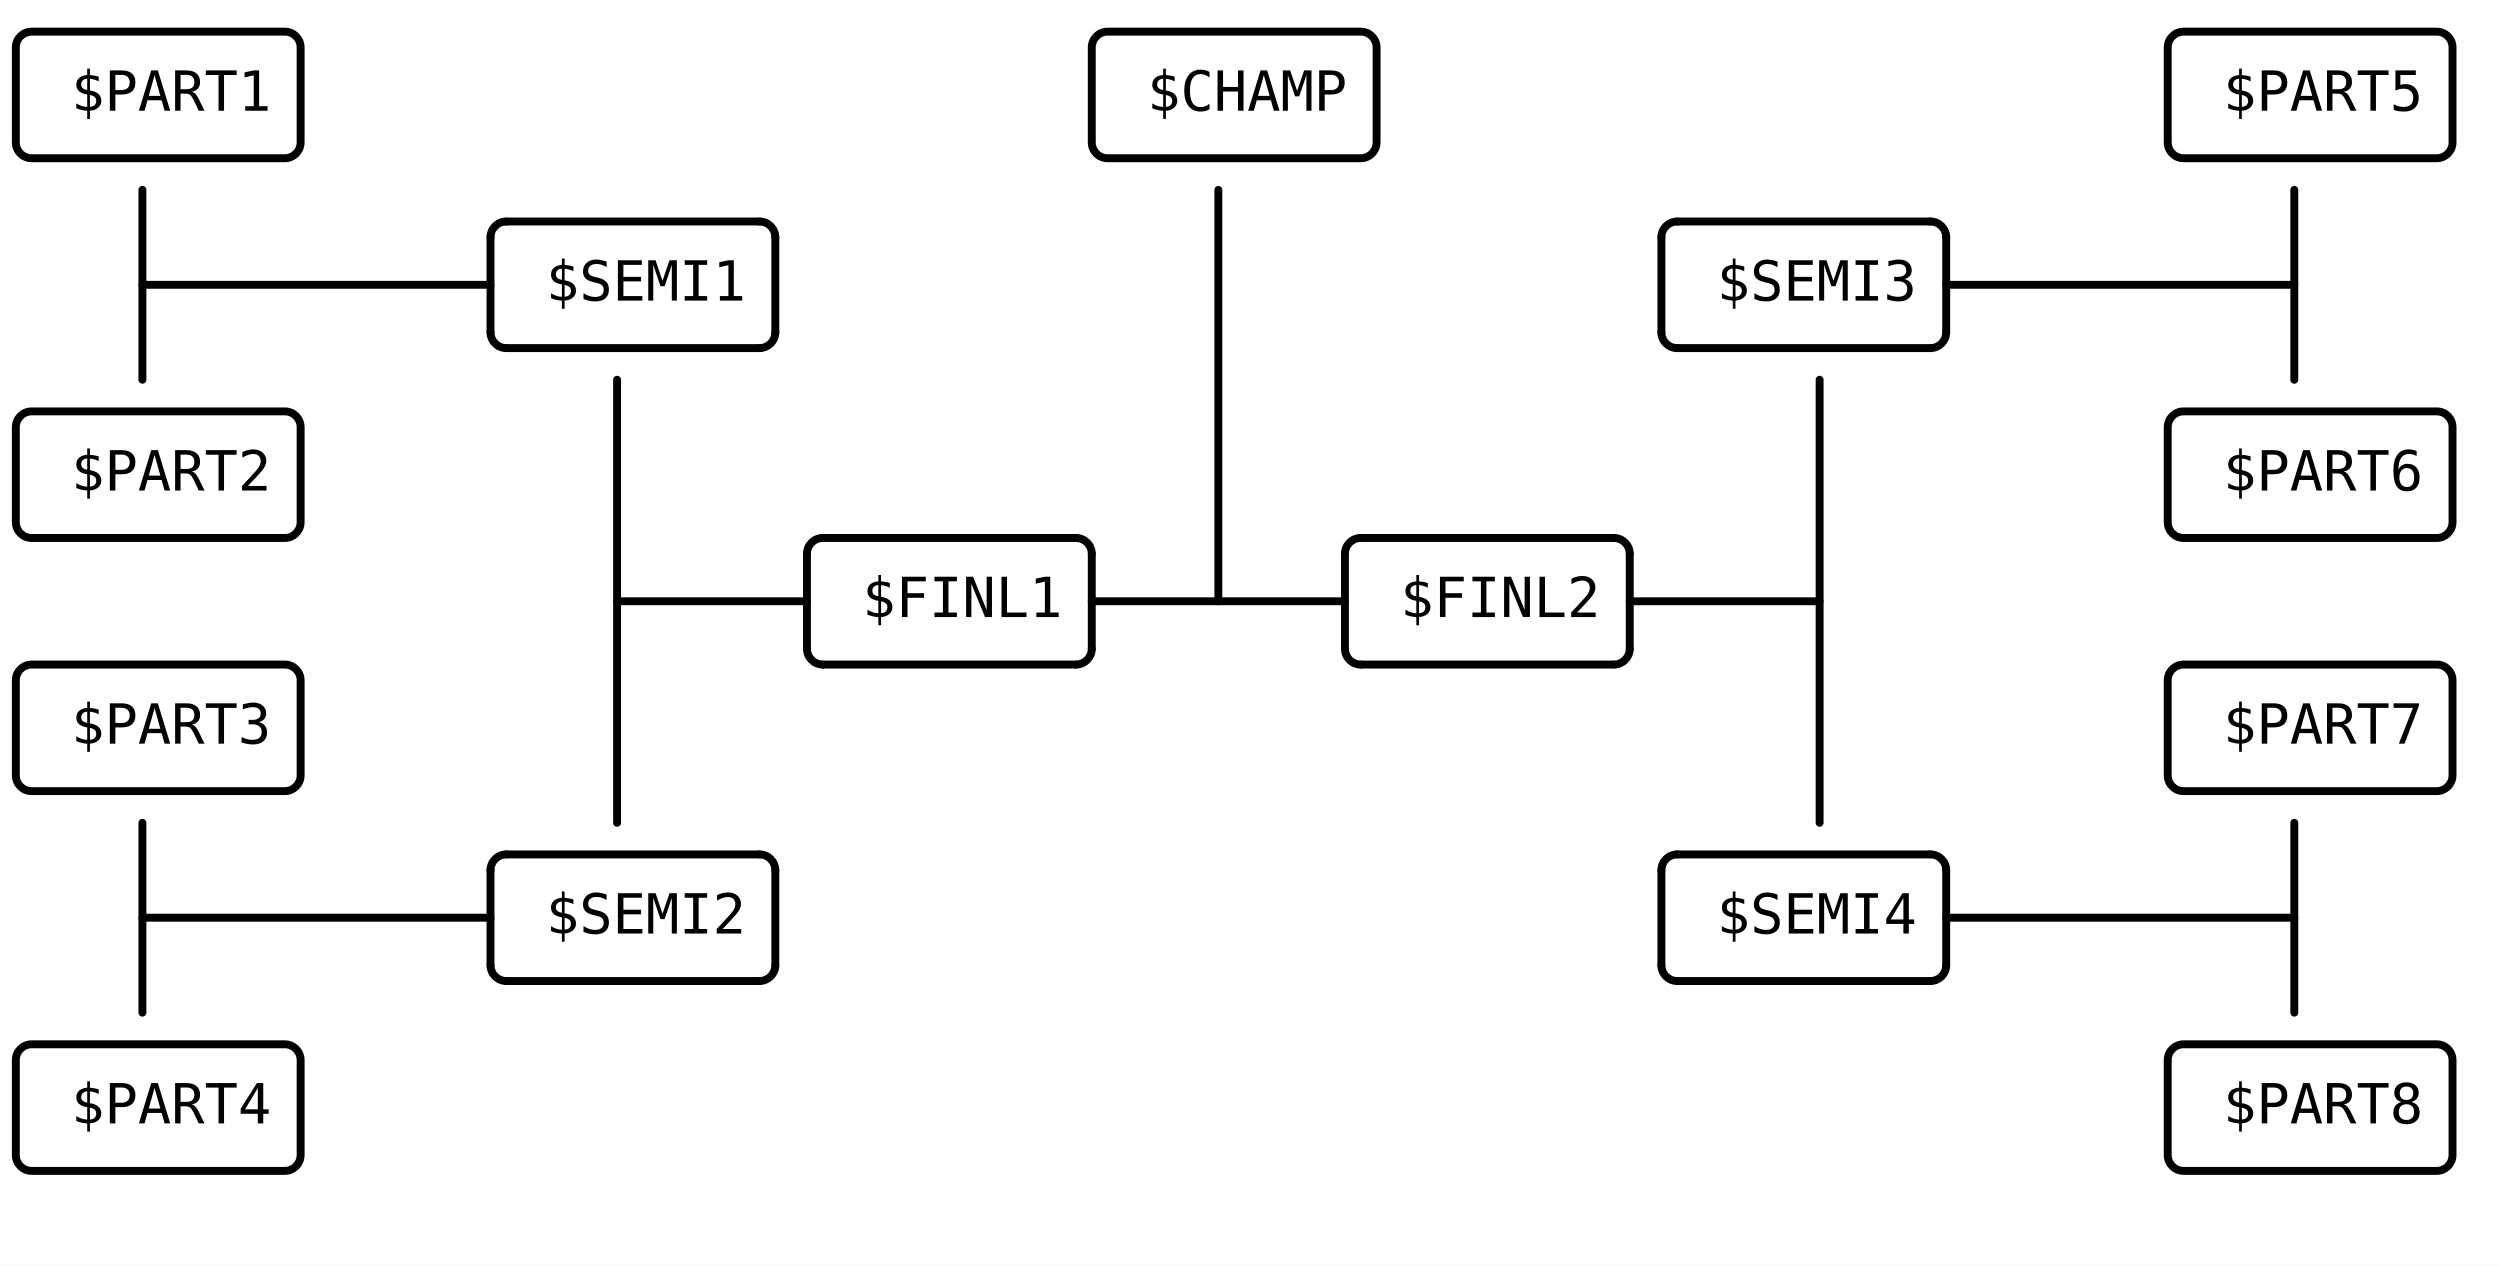
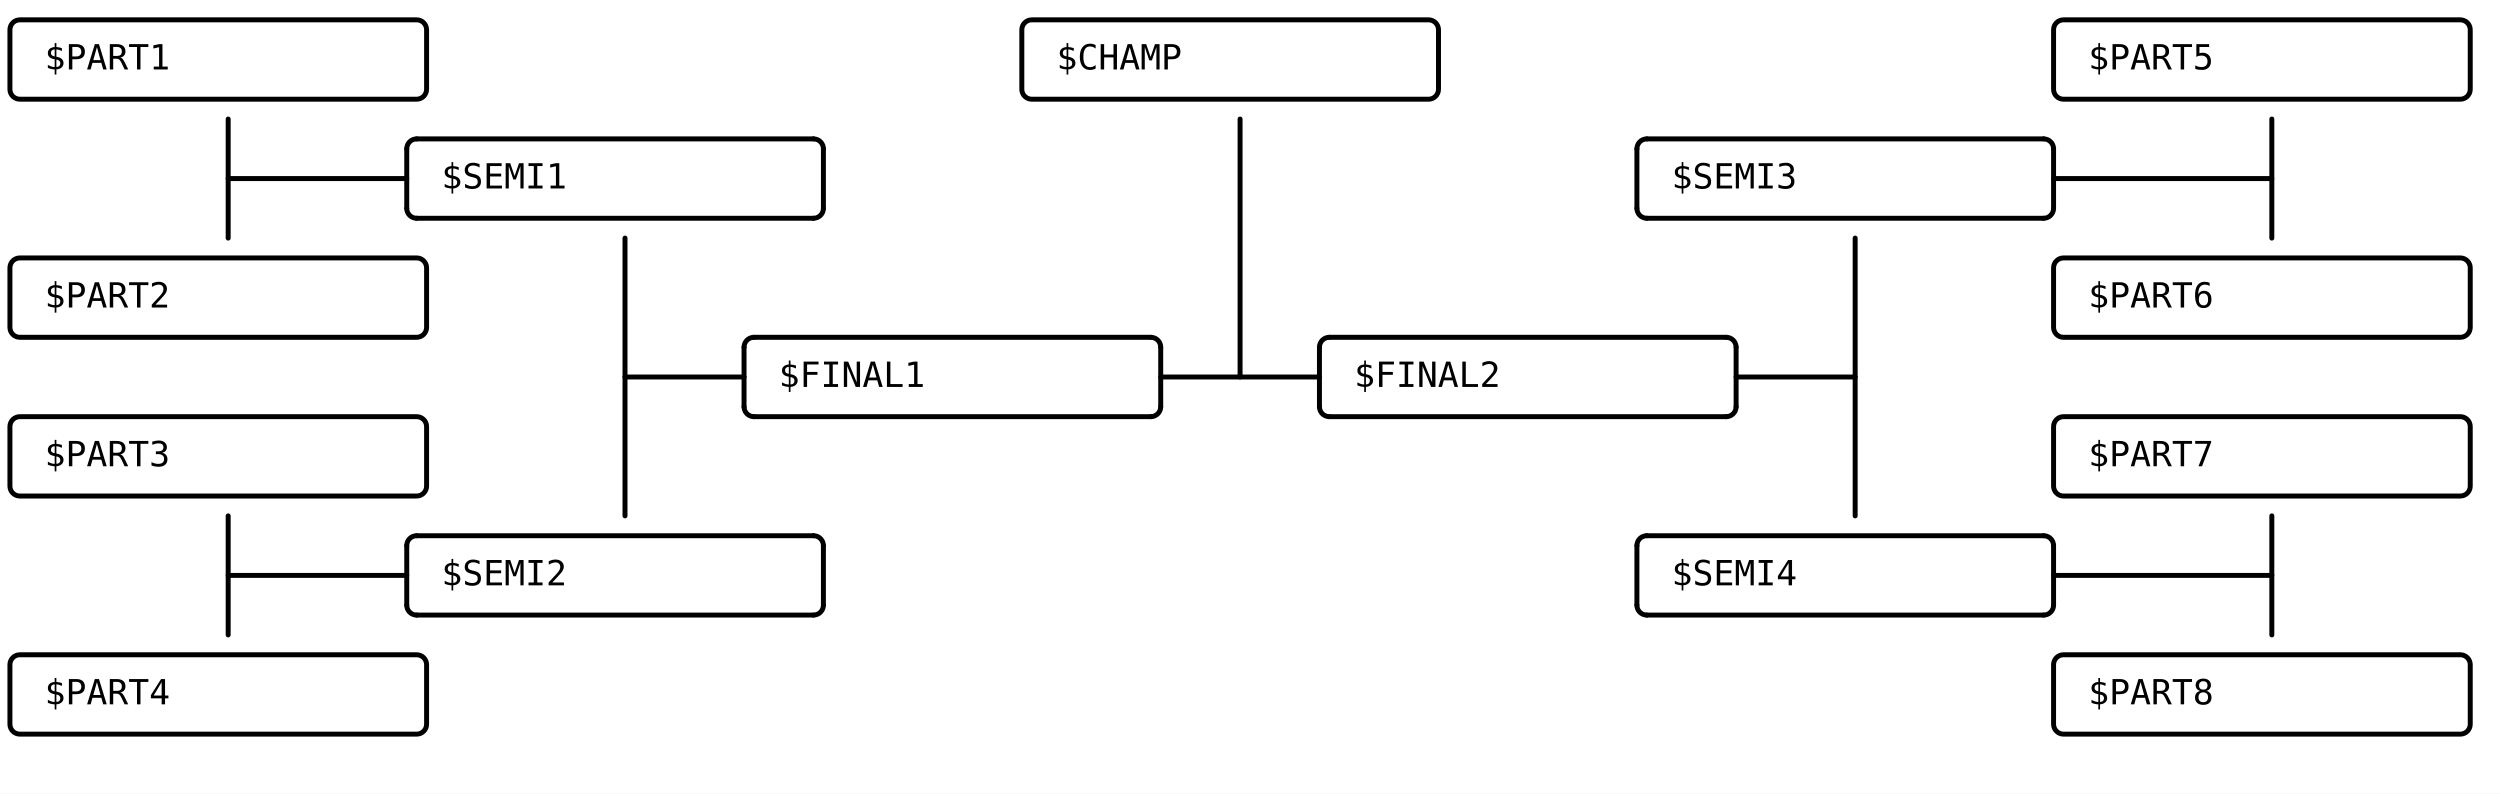
- <svg xmlns="http://www.w3.org/2000/svg" height="320" width="632">
+ <svg xmlns="http://www.w3.org/2000/svg" height="320" width="1008">
  <style>line, path, circle,rect,polygon {
                          stroke: black;
                          stroke-width: 2;
                          stroke-opacity: 1;
                          fill-opacity: 1;
                          stroke-linecap: round;
                          stroke-linejoin: miter;
                        }

                    text {
                        fill: black;
                        }
                        rect.backdrop{
                            stroke: none;
                            fill: white;
                        }
                        .broken{
                            stroke-dasharray: 8;
                        }
                        .filled{
                            fill: black;
                        }
                        .bg_filled{
                            fill: white;
                        }
                        .nofill{
                            fill: white;
                        }

                        text {
                         font-family: monospace;
                         font-size: 14px;
                        }

                        .end_marked_arrow{
                            marker-end: url(#arrow);
                         }
                        .start_marked_arrow{
                            marker-start: url(#arrow);
                         }

                        .end_marked_diamond{
                            marker-end: url(#diamond);
                         }
                        .start_marked_diamond{
                            marker-start: url(#diamond);
                         }

                        .end_marked_circle{
                            marker-end: url(#circle);
                         }
                        .start_marked_circle{
                            marker-start: url(#circle);
                         }

                        .end_marked_open_circle{
                            marker-end: url(#open_circle);
                         }
                        .start_marked_open_circle{
                            marker-start: url(#open_circle);
                         }

                        .end_marked_big_open_circle{
                            marker-end: url(#big_open_circle);
                         }
                        .start_marked_big_open_circle{
                            marker-start: url(#big_open_circle);
                         }

                         
                        </style>
  <defs>
    <marker id="arrow" markerHeight="7" markerWidth="7" orient="auto-start-reverse" refX="4" refY="2" viewBox="-2 -2 8 8">
      <polygon points="0,0 0,4 4,2 0,0" />
    </marker>
    <marker id="diamond" markerHeight="7" markerWidth="7" orient="auto-start-reverse" refX="4" refY="2" viewBox="-2 -2 8 8">
      <polygon points="0,2 2,0 4,2 2,4 0,2" />
    </marker>
    <marker id="circle" markerHeight="7" markerWidth="7" orient="auto-start-reverse" refX="4" refY="4" viewBox="0 0 8 8">
      <circle class="filled" cx="4" cy="4" r="2" />
    </marker>
    <marker id="open_circle" markerHeight="7" markerWidth="7" orient="auto-start-reverse" refX="4" refY="4" viewBox="0 0 8 8">
      <circle class="bg_filled" cx="4" cy="4" r="2" />
    </marker>
    <marker id="big_open_circle" markerHeight="7" markerWidth="7" orient="auto-start-reverse" refX="4" refY="4" viewBox="0 0 8 8">
      <circle class="bg_filled" cx="4" cy="4" r="3" />
    </marker>
  </defs>
-   <rect class="backdrop" height="320" width="632" x="0" y="0" />
-   <rect class="solid nofill " height="32" rx="4" width="72" x="4" y="8" />
+   <rect class="backdrop" height="320" width="1008" x="0" y="0" />
+   <rect class="solid nofill " height="32" rx="4" width="168" x="4" y="8" />
  <text class="" x="18" y="28">$PART1</text>
-   <rect class="solid nofill " height="32" rx="4" width="72" x="276" y="8" />
-   <text class="" x="290" y="28">$CHAMP</text>
-   <rect class="solid nofill " height="32" rx="4" width="72" x="548" y="8" />
-   <text class="" x="562" y="28">$PART5</text>
-   <rect class="solid nofill " height="32" rx="4" width="72" x="4" y="104" />
+   <rect class="solid nofill " height="32" rx="4" width="168" x="412" y="8" />
+   <text class="" x="426" y="28">$CHAMP</text>
+   <rect class="solid nofill " height="32" rx="4" width="168" x="828" y="8" />
+   <text class="" x="842" y="28">$PART5</text>
+   <rect class="solid nofill " height="32" rx="4" width="168" x="4" y="104" />
  <text class="" x="18" y="124">$PART2</text>
-   <rect class="solid nofill " height="32" rx="4" width="72" x="548" y="104" />
-   <text class="" x="562" y="124">$PART6</text>
-   <rect class="solid nofill " height="32" rx="4" width="72" x="4" y="168" />
+   <rect class="solid nofill " height="32" rx="4" width="168" x="828" y="104" />
+   <text class="" x="842" y="124">$PART6</text>
+   <rect class="solid nofill " height="32" rx="4" width="168" x="4" y="168" />
  <text class="" x="18" y="188">$PART3</text>
-   <rect class="solid nofill " height="32" rx="4" width="72" x="548" y="168" />
-   <text class="" x="562" y="188">$PART7</text>
-   <rect class="solid nofill " height="32" rx="4" width="72" x="4" y="264" />
+   <rect class="solid nofill " height="32" rx="4" width="168" x="828" y="168" />
+   <text class="" x="842" y="188">$PART7</text>
+   <rect class="solid nofill " height="32" rx="4" width="168" x="4" y="264" />
  <text class="" x="18" y="284">$PART4</text>
-   <rect class="solid nofill " height="32" rx="4" width="72" x="548" y="264" />
-   <text class="" x="562" y="284">$PART8</text>
-   <text class="" x="138" y="76">$SEMI1</text>
-   <text class="" x="434" y="76">$SEMI3</text>
-   <text class="" x="218" y="156">$FINL1</text>
-   <text class="" x="354" y="156">$FINL2</text>
-   <text class="" x="138" y="236">$SEMI2</text>
-   <text class="" x="434" y="236">$SEMI4</text>
+   <rect class="solid nofill " height="32" rx="4" width="168" x="828" y="264" />
+   <text class="" x="842" y="284">$PART8</text>
+   <text class="" x="178" y="76">$SEMI1</text>
+   <text class="" x="674" y="76">$SEMI3</text>
+   <text class="" x="314" y="156">$FINAL1</text>
+   <text class="" x="546" y="156">$FINAL2</text>
+   <text class="" x="178" y="236">$SEMI2</text>
+   <text class="" x="674" y="236">$SEMI4</text>
  <g>
-     <line class="solid" x1="36" x2="36" y1="48" y2="96" />
-     <path class="nofill" d="M 128,56 A 4,4 0,0,0 124,60" />
-     <line class="solid" x1="124" x2="124" y1="60" y2="84" />
-     <line class="solid" x1="128" x2="192" y1="56" y2="56" />
-     <path class="nofill" d="M 192,56 A 4,4 0,0,1 196,60" />
-     <line class="solid" x1="196" x2="196" y1="60" y2="84" />
-     <line class="solid" x1="36" x2="124" y1="72" y2="72" />
-     <path class="nofill" d="M 124,84 A 4,4 0,0,0 128,88" />
-     <line class="solid" x1="128" x2="192" y1="88" y2="88" />
-     <path class="nofill" d="M 196,84 A 4,4 0,0,1 192,88" />
+     <line class="solid" x1="92" x2="92" y1="48" y2="96" />
+     <path class="nofill" d="M 168,56 A 4,4 0,0,0 164,60" />
+     <line class="solid" x1="164" x2="164" y1="60" y2="84" />
+     <line class="solid" x1="168" x2="328" y1="56" y2="56" />
+     <path class="nofill" d="M 328,56 A 4,4 0,0,1 332,60" />
+     <line class="solid" x1="332" x2="332" y1="60" y2="84" />
+     <line class="solid" x1="92" x2="164" y1="72" y2="72" />
+     <path class="nofill" d="M 164,84 A 4,4 0,0,0 168,88" />
+     <line class="solid" x1="168" x2="328" y1="88" y2="88" />
+     <path class="nofill" d="M 332,84 A 4,4 0,0,1 328,88" />
  </g>
  <g>
-     <line class="solid" x1="308" x2="308" y1="48" y2="152" />
-     <path class="nofill" d="M 344,136 A 4,4 0,0,0 340,140" />
-     <line class="solid" x1="340" x2="340" y1="140" y2="164" />
-     <line class="solid" x1="344" x2="408" y1="136" y2="136" />
-     <path class="nofill" d="M 408,136 A 4,4 0,0,1 412,140" />
-     <line class="solid" x1="412" x2="412" y1="140" y2="164" />
-     <line class="solid" x1="276" x2="340" y1="152" y2="152" />
-     <line class="solid" x1="412" x2="460" y1="152" y2="152" />
-     <path class="nofill" d="M 340,164 A 4,4 0,0,0 344,168" />
-     <line class="solid" x1="344" x2="408" y1="168" y2="168" />
-     <path class="nofill" d="M 412,164 A 4,4 0,0,1 408,168" />
-     <line class="solid" x1="156" x2="156" y1="96" y2="208" />
-     <path class="nofill" d="M 208,136 A 4,4 0,0,0 204,140" />
-     <line class="solid" x1="204" x2="204" y1="140" y2="164" />
-     <line class="solid" x1="208" x2="272" y1="136" y2="136" />
-     <path class="nofill" d="M 272,136 A 4,4 0,0,1 276,140" />
-     <line class="solid" x1="276" x2="276" y1="140" y2="164" />
-     <line class="solid" x1="156" x2="204" y1="152" y2="152" />
-     <path class="nofill" d="M 204,164 A 4,4 0,0,0 208,168" />
-     <line class="solid" x1="208" x2="272" y1="168" y2="168" />
-     <path class="nofill" d="M 276,164 A 4,4 0,0,1 272,168" />
-     <line class="solid" x1="460" x2="460" y1="96" y2="208" />
+     <line class="solid" x1="500" x2="500" y1="48" y2="152" />
+     <path class="nofill" d="M 536,136 A 4,4 0,0,0 532,140" />
+     <line class="solid" x1="532" x2="532" y1="140" y2="164" />
+     <line class="solid" x1="536" x2="696" y1="136" y2="136" />
+     <path class="nofill" d="M 696,136 A 4,4 0,0,1 700,140" />
+     <line class="solid" x1="700" x2="700" y1="140" y2="164" />
+     <line class="solid" x1="468" x2="532" y1="152" y2="152" />
+     <line class="solid" x1="700" x2="748" y1="152" y2="152" />
+     <path class="nofill" d="M 532,164 A 4,4 0,0,0 536,168" />
+     <line class="solid" x1="536" x2="696" y1="168" y2="168" />
+     <path class="nofill" d="M 700,164 A 4,4 0,0,1 696,168" />
+     <line class="solid" x1="252" x2="252" y1="96" y2="208" />
+     <path class="nofill" d="M 304,136 A 4,4 0,0,0 300,140" />
+     <line class="solid" x1="300" x2="300" y1="140" y2="164" />
+     <line class="solid" x1="304" x2="464" y1="136" y2="136" />
+     <path class="nofill" d="M 464,136 A 4,4 0,0,1 468,140" />
+     <line class="solid" x1="468" x2="468" y1="140" y2="164" />
+     <line class="solid" x1="252" x2="300" y1="152" y2="152" />
+     <path class="nofill" d="M 300,164 A 4,4 0,0,0 304,168" />
+     <line class="solid" x1="304" x2="464" y1="168" y2="168" />
+     <path class="nofill" d="M 468,164 A 4,4 0,0,1 464,168" />
+     <line class="solid" x1="748" x2="748" y1="96" y2="208" />
  </g>
  <g>
-     <path class="nofill" d="M 424,56 A 4,4 0,0,0 420,60" />
-     <line class="solid" x1="420" x2="420" y1="60" y2="84" />
-     <line class="solid" x1="424" x2="488" y1="56" y2="56" />
-     <path class="nofill" d="M 488,56 A 4,4 0,0,1 492,60" />
-     <line class="solid" x1="492" x2="492" y1="60" y2="84" />
-     <path class="nofill" d="M 420,84 A 4,4 0,0,0 424,88" />
-     <line class="solid" x1="424" x2="488" y1="88" y2="88" />
-     <path class="nofill" d="M 492,84 A 4,4 0,0,1 488,88" />
-     <line class="solid" x1="580" x2="580" y1="48" y2="96" />
-     <line class="solid" x1="492" x2="580" y1="72" y2="72" />
+     <path class="nofill" d="M 664,56 A 4,4 0,0,0 660,60" />
+     <line class="solid" x1="660" x2="660" y1="60" y2="84" />
+     <line class="solid" x1="664" x2="824" y1="56" y2="56" />
+     <path class="nofill" d="M 824,56 A 4,4 0,0,1 828,60" />
+     <line class="solid" x1="828" x2="828" y1="60" y2="84" />
+     <path class="nofill" d="M 660,84 A 4,4 0,0,0 664,88" />
+     <line class="solid" x1="664" x2="824" y1="88" y2="88" />
+     <path class="nofill" d="M 828,84 A 4,4 0,0,1 824,88" />
+     <line class="solid" x1="916" x2="916" y1="48" y2="96" />
+     <line class="solid" x1="828" x2="916" y1="72" y2="72" />
  </g>
  <g>
-     <line class="solid" x1="36" x2="36" y1="208" y2="256" />
-     <path class="nofill" d="M 128,216 A 4,4 0,0,0 124,220" />
-     <line class="solid" x1="124" x2="124" y1="220" y2="244" />
-     <line class="solid" x1="128" x2="192" y1="216" y2="216" />
-     <path class="nofill" d="M 192,216 A 4,4 0,0,1 196,220" />
-     <line class="solid" x1="196" x2="196" y1="220" y2="244" />
-     <line class="solid" x1="36" x2="124" y1="232" y2="232" />
-     <path class="nofill" d="M 124,244 A 4,4 0,0,0 128,248" />
-     <line class="solid" x1="128" x2="192" y1="248" y2="248" />
-     <path class="nofill" d="M 196,244 A 4,4 0,0,1 192,248" />
+     <line class="solid" x1="92" x2="92" y1="208" y2="256" />
+     <path class="nofill" d="M 168,216 A 4,4 0,0,0 164,220" />
+     <line class="solid" x1="164" x2="164" y1="220" y2="244" />
+     <line class="solid" x1="168" x2="328" y1="216" y2="216" />
+     <path class="nofill" d="M 328,216 A 4,4 0,0,1 332,220" />
+     <line class="solid" x1="332" x2="332" y1="220" y2="244" />
+     <line class="solid" x1="92" x2="164" y1="232" y2="232" />
+     <path class="nofill" d="M 164,244 A 4,4 0,0,0 168,248" />
+     <line class="solid" x1="168" x2="328" y1="248" y2="248" />
+     <path class="nofill" d="M 332,244 A 4,4 0,0,1 328,248" />
  </g>
  <g>
-     <path class="nofill" d="M 424,216 A 4,4 0,0,0 420,220" />
-     <line class="solid" x1="420" x2="420" y1="220" y2="244" />
-     <line class="solid" x1="424" x2="488" y1="216" y2="216" />
-     <path class="nofill" d="M 488,216 A 4,4 0,0,1 492,220" />
-     <line class="solid" x1="492" x2="492" y1="220" y2="244" />
-     <path class="nofill" d="M 420,244 A 4,4 0,0,0 424,248" />
-     <line class="solid" x1="424" x2="488" y1="248" y2="248" />
-     <path class="nofill" d="M 492,244 A 4,4 0,0,1 488,248" />
-     <line class="solid" x1="580" x2="580" y1="208" y2="256" />
-     <line class="solid" x1="492" x2="580" y1="232" y2="232" />
+     <path class="nofill" d="M 664,216 A 4,4 0,0,0 660,220" />
+     <line class="solid" x1="660" x2="660" y1="220" y2="244" />
+     <line class="solid" x1="664" x2="824" y1="216" y2="216" />
+     <path class="nofill" d="M 824,216 A 4,4 0,0,1 828,220" />
+     <line class="solid" x1="828" x2="828" y1="220" y2="244" />
+     <path class="nofill" d="M 660,244 A 4,4 0,0,0 664,248" />
+     <line class="solid" x1="664" x2="824" y1="248" y2="248" />
+     <path class="nofill" d="M 828,244 A 4,4 0,0,1 824,248" />
+     <line class="solid" x1="916" x2="916" y1="208" y2="256" />
+     <line class="solid" x1="828" x2="916" y1="232" y2="232" />
  </g>
</svg>
